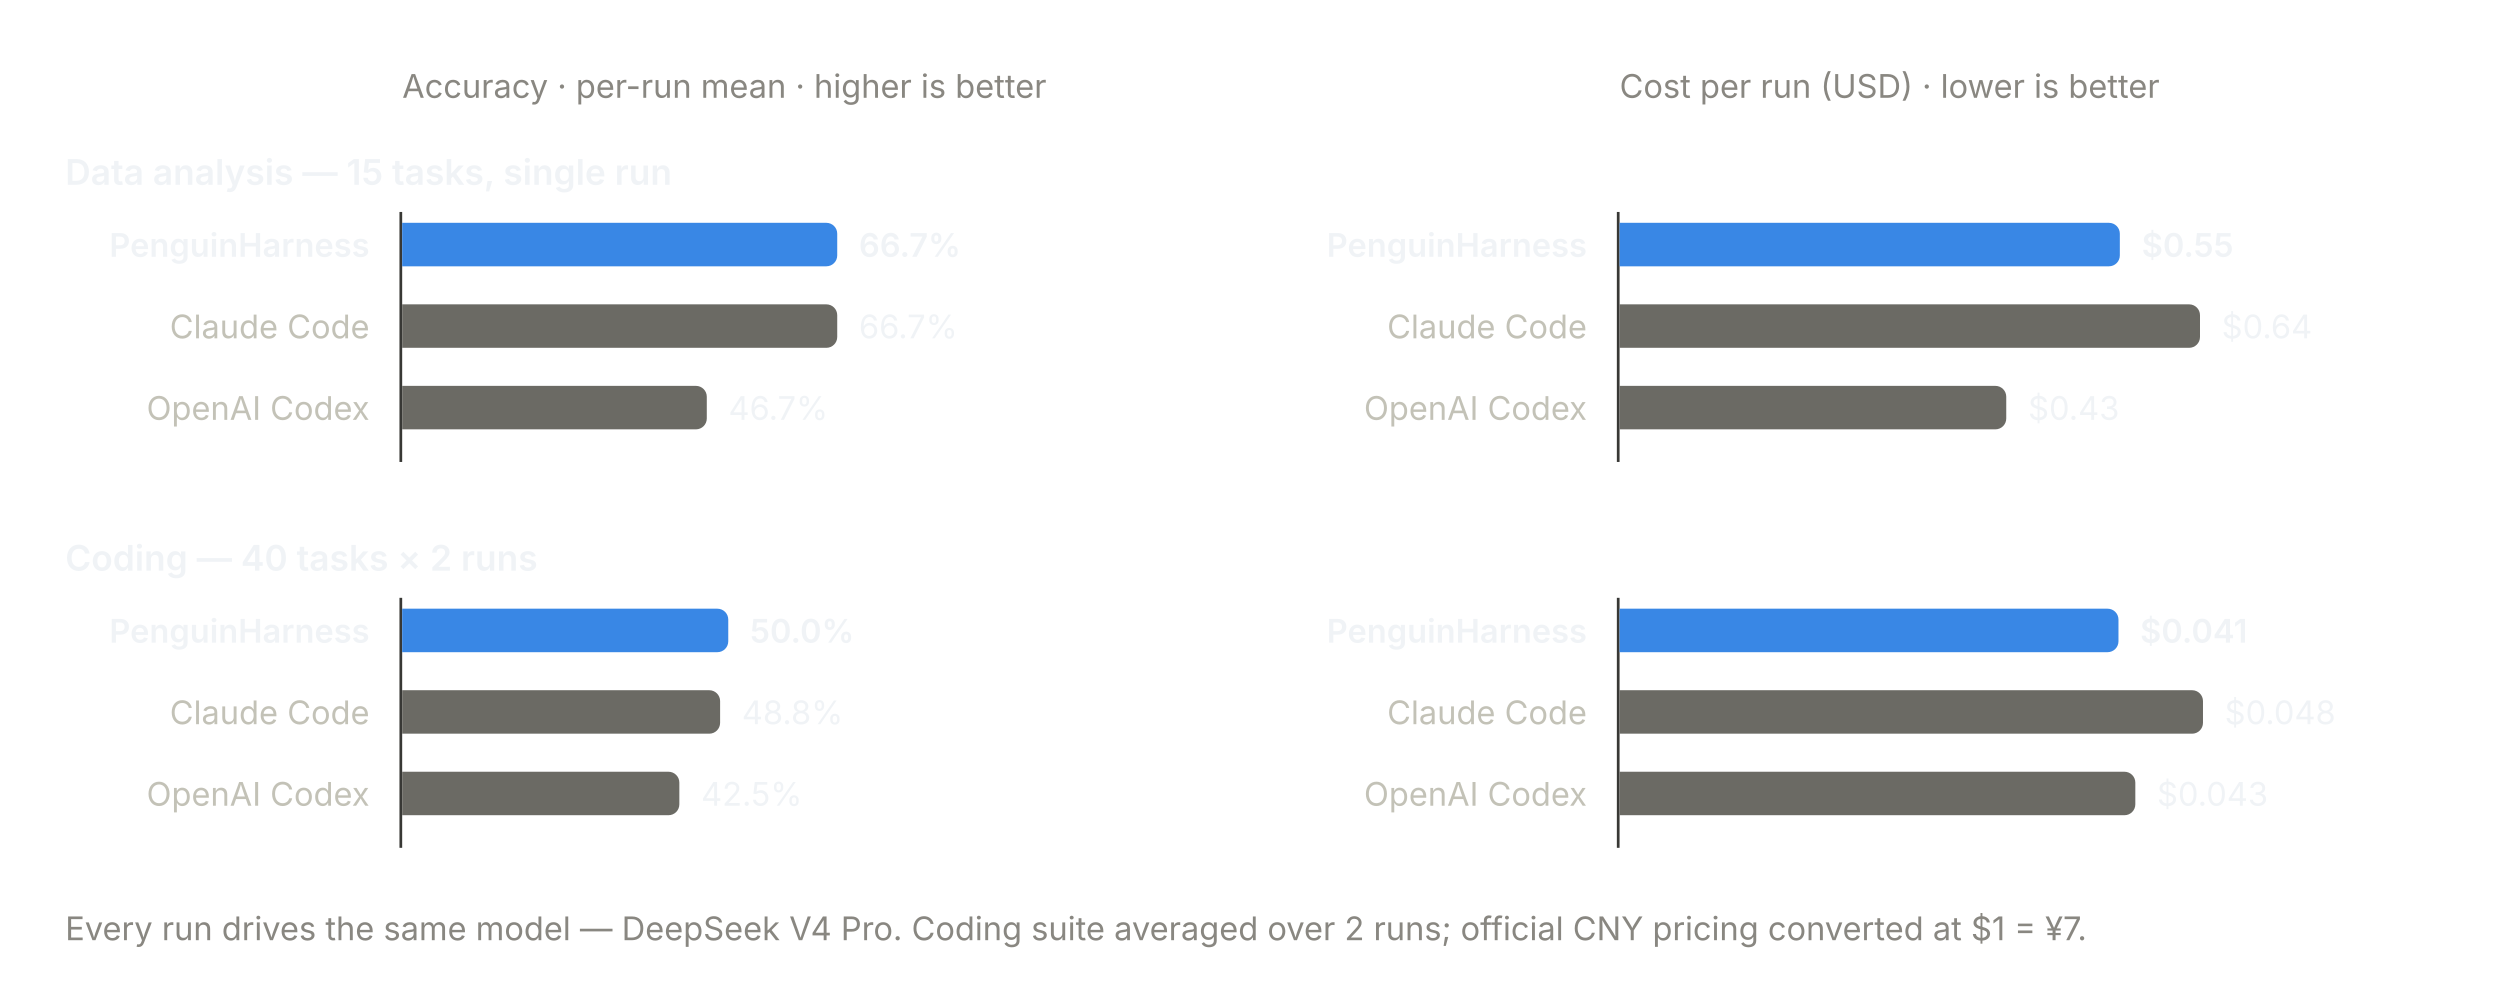
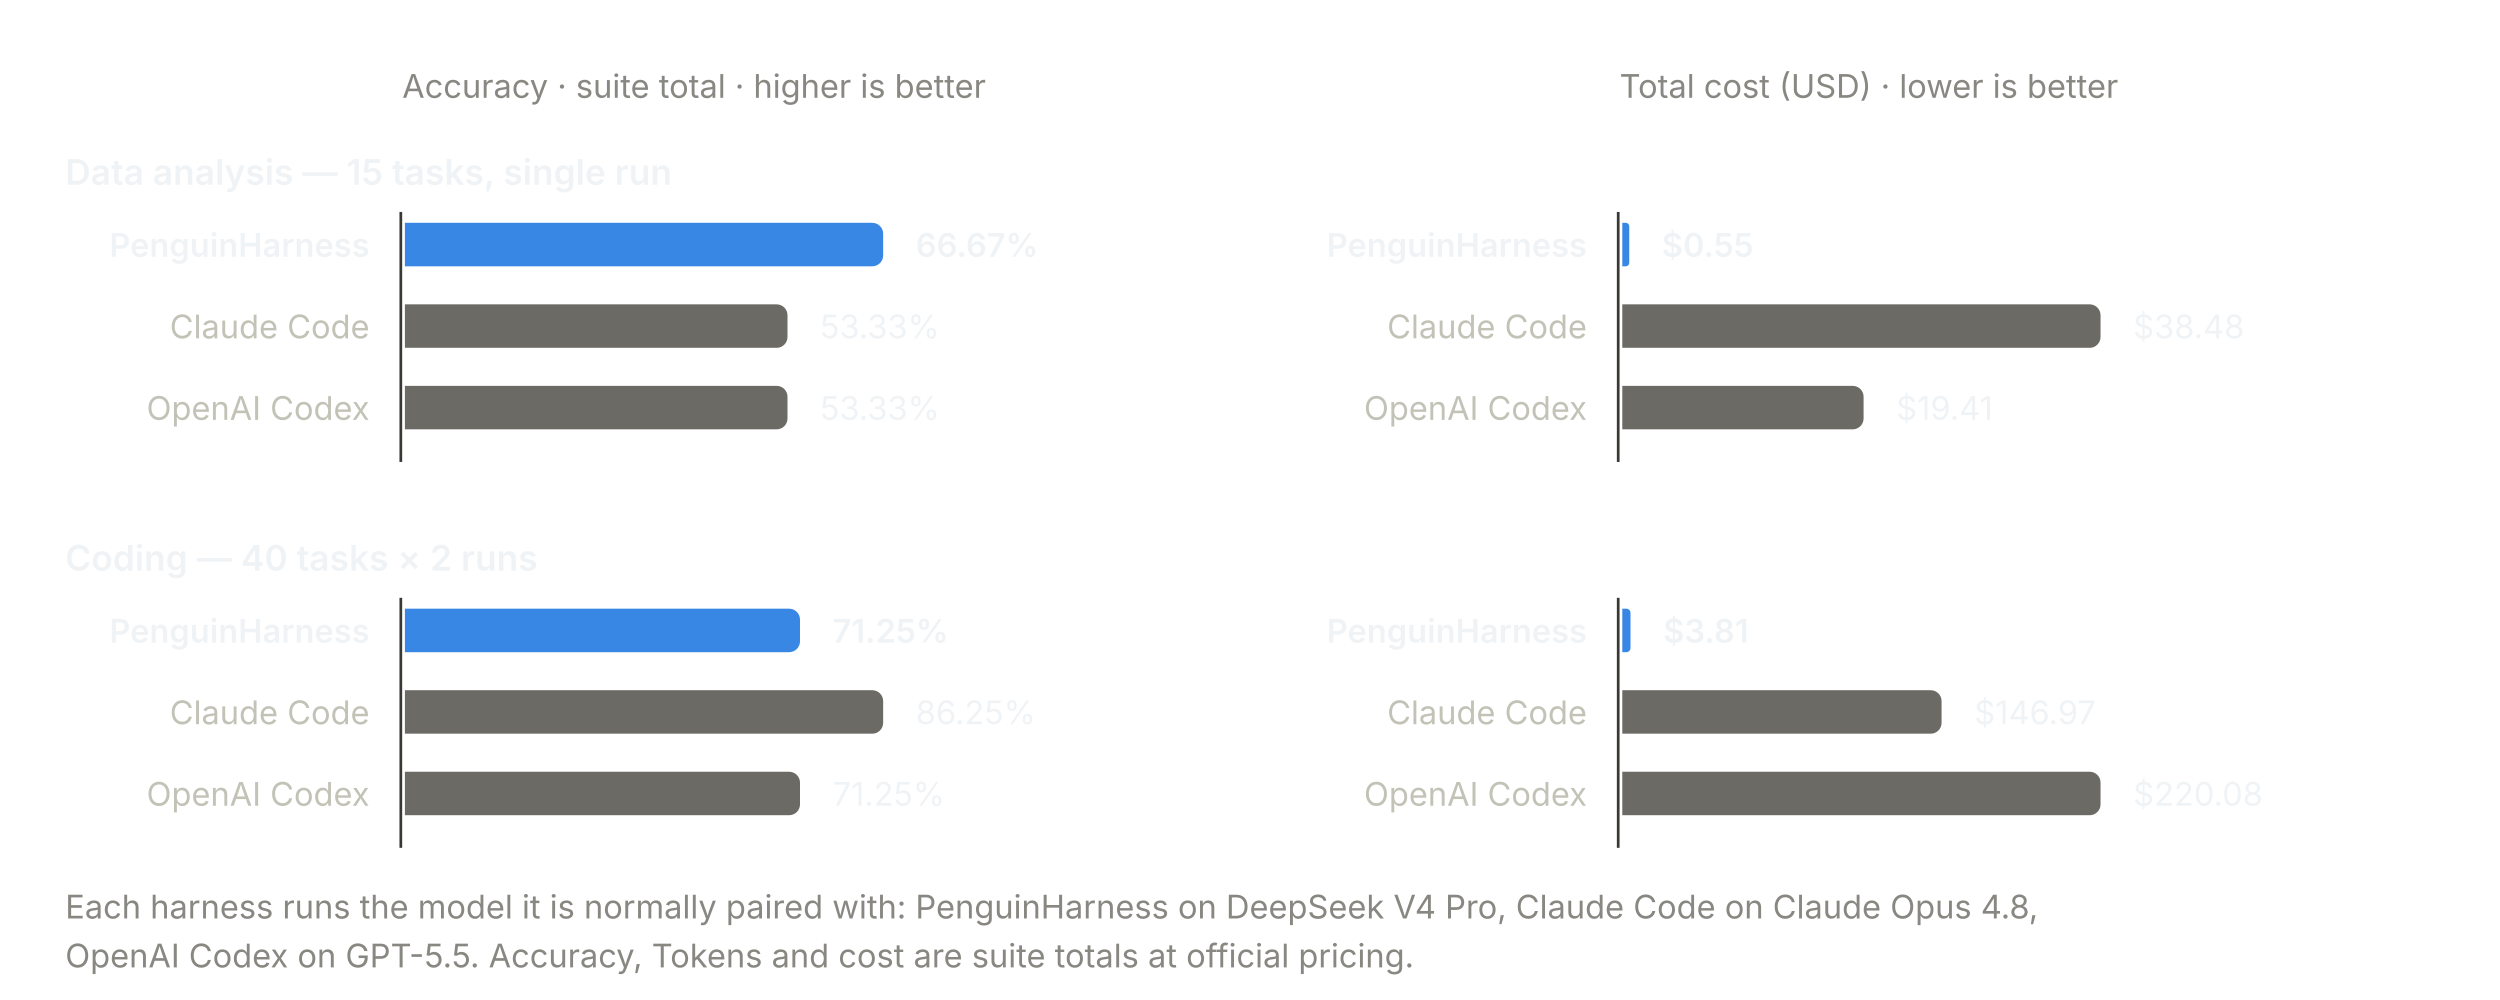
- <svg xmlns="http://www.w3.org/2000/svg" viewBox="0 0 920 368" width="920" height="368" role="img" aria-label="Benchmark: PenguinHarness vs Claude Code vs OpenAI Codex, accuracy and cost per run, all driven by DeepSeek V4 Pro">
-   <text x="148" y="36" font-size="12" font-weight="400" fill="#898781" text-anchor="start" font-family="system-ui, -apple-system, 'Segoe UI', sans-serif">Accuracy · per-run mean · higher is better</text>
-   <text x="596" y="36" font-size="12" font-weight="400" fill="#898781" text-anchor="start" font-family="system-ui, -apple-system, 'Segoe UI', sans-serif">Cost per run (USD) · lower is better</text>
+ <svg xmlns="http://www.w3.org/2000/svg" viewBox="0 0 920 368" width="920" height="368" role="img" aria-label="Benchmark: PenguinHarness vs Claude Code vs OpenAI Codex on two suites — comparable accuracy at a small fraction of the cost">
+   <text x="148" y="36" font-size="12" font-weight="400" fill="#898781" text-anchor="start" font-family="system-ui, -apple-system, 'Segoe UI', sans-serif">Accuracy · suite total · higher is better</text>
+   <text x="596" y="36" font-size="12" font-weight="400" fill="#898781" text-anchor="start" font-family="system-ui, -apple-system, 'Segoe UI', sans-serif">Total cost (USD) · lower is better</text>
  <text x="24" y="68" font-size="13" font-weight="600" fill="#f0f3f6" text-anchor="start" font-family="system-ui, -apple-system, 'Segoe UI', sans-serif">Data analysis — 15 tasks, single run</text>
  <rect x="147" y="78" width="1" height="92" fill="#383835" />
  <text x="136" y="94.5" font-size="12" font-weight="600" fill="#f0f3f6" text-anchor="end" font-family="system-ui, -apple-system, 'Segoe UI', sans-serif">PenguinHarness</text>
-   <path d="M148 82 h156.1 a4 4 0 0 1 4 4 v8 a4 4 0 0 1 -4 4 h-156.1 z" fill="#3987e5" />
-   <text x="316.08" y="94.5" font-size="12" font-weight="600" fill="#f0f3f6" text-anchor="start" font-family="system-ui, -apple-system, 'Segoe UI', sans-serif">66.7%</text>
+   <path d="M149 82 h172.0 a4 4 0 0 1 4 4 v8 a4 4 0 0 1 -4 4 h-172.0 z" fill="#3987e5" />
+   <text x="337" y="94.5" font-size="12" font-weight="600" fill="#f0f3f6" text-anchor="start" font-family="system-ui, -apple-system, 'Segoe UI', sans-serif">66.67%</text>
  <text x="136" y="124.5" font-size="12" font-weight="400" fill="#c3c2b7" text-anchor="end" font-family="system-ui, -apple-system, 'Segoe UI', sans-serif">Claude Code</text>
-   <path d="M148 112 h156.1 a4 4 0 0 1 4 4 v8 a4 4 0 0 1 -4 4 h-156.1 z" fill="#6b6a64" />
-   <text x="316.08" y="124.5" font-size="12" font-weight="400" fill="#f0f3f6" text-anchor="start" font-family="system-ui, -apple-system, 'Segoe UI', sans-serif">66.7%</text>
+   <path d="M149 112 h136.8 a4 4 0 0 1 4 4 v8 a4 4 0 0 1 -4 4 h-136.8 z" fill="#6b6a64" />
+   <text x="301.784" y="124.5" font-size="12" font-weight="400" fill="#f0f3f6" text-anchor="start" font-family="system-ui, -apple-system, 'Segoe UI', sans-serif">53.33%</text>
  <text x="136" y="154.5" font-size="12" font-weight="400" fill="#c3c2b7" text-anchor="end" font-family="system-ui, -apple-system, 'Segoe UI', sans-serif">OpenAI Codex</text>
-   <path d="M148 142 h108.1 a4 4 0 0 1 4 4 v8 a4 4 0 0 1 -4 4 h-108.1 z" fill="#6b6a64" />
-   <text x="268.08" y="154.5" font-size="12" font-weight="400" fill="#f0f3f6" text-anchor="start" font-family="system-ui, -apple-system, 'Segoe UI', sans-serif">46.7%</text>
+   <path d="M149 142 h136.8 a4 4 0 0 1 4 4 v8 a4 4 0 0 1 -4 4 h-136.8 z" fill="#6b6a64" />
+   <text x="301.784" y="154.5" font-size="12" font-weight="400" fill="#f0f3f6" text-anchor="start" font-family="system-ui, -apple-system, 'Segoe UI', sans-serif">53.33%</text>
  <rect x="595" y="78" width="1" height="92" fill="#383835" />
  <text x="584" y="94.5" font-size="12" font-weight="600" fill="#f0f3f6" text-anchor="end" font-family="system-ui, -apple-system, 'Segoe UI', sans-serif">PenguinHarness</text>
-   <path d="M596 82 h180.1 a4 4 0 0 1 4 4 v8 a4 4 0 0 1 -4 4 h-180.1 z" fill="#3987e5" />
-   <text x="788.135" y="94.5" font-size="12" font-weight="600" fill="#f0f3f6" text-anchor="start" font-family="system-ui, -apple-system, 'Segoe UI', sans-serif">$0.55</text>
+   <path d="M597 82 h1.3 a1.263 1.263 0 0 1 1.263 1.263 v13.473 a1.263 1.263 0 0 1 -1.263 1.263 h-1.3 z" fill="#3987e5" />
+   <text x="611.527" y="94.5" font-size="12" font-weight="600" fill="#f0f3f6" text-anchor="start" font-family="system-ui, -apple-system, 'Segoe UI', sans-serif">$0.55</text>
  <text x="584" y="124.5" font-size="12" font-weight="400" fill="#c3c2b7" text-anchor="end" font-family="system-ui, -apple-system, 'Segoe UI', sans-serif">Claude Code</text>
-   <path d="M596 112 h209.6 a4 4 0 0 1 4 4 v8 a4 4 0 0 1 -4 4 h-209.6 z" fill="#6b6a64" />
-   <text x="817.569" y="124.5" font-size="12" font-weight="400" fill="#f0f3f6" text-anchor="start" font-family="system-ui, -apple-system, 'Segoe UI', sans-serif">$0.64</text>
+   <path d="M597 112 h172.0 a4 4 0 0 1 4 4 v8 a4 4 0 0 1 -4 4 h-172.0 z" fill="#6b6a64" />
+   <text x="785" y="124.5" font-size="12" font-weight="400" fill="#f0f3f6" text-anchor="start" font-family="system-ui, -apple-system, 'Segoe UI', sans-serif">$38.48</text>
  <text x="584" y="154.5" font-size="12" font-weight="400" fill="#c3c2b7" text-anchor="end" font-family="system-ui, -apple-system, 'Segoe UI', sans-serif">OpenAI Codex</text>
-   <path d="M596 142 h138.3 a4 4 0 0 1 4 4 v8 a4 4 0 0 1 -4 4 h-138.3 z" fill="#6b6a64" />
-   <text x="746.337" y="154.5" font-size="12" font-weight="400" fill="#f0f3f6" text-anchor="start" font-family="system-ui, -apple-system, 'Segoe UI', sans-serif">$0.43</text>
+   <path d="M597 142 h84.8 a4 4 0 0 1 4 4 v8 a4 4 0 0 1 -4 4 h-84.8 z" fill="#6b6a64" />
+   <text x="697.795" y="154.5" font-size="12" font-weight="400" fill="#f0f3f6" text-anchor="start" font-family="system-ui, -apple-system, 'Segoe UI', sans-serif">$19.41</text>
  <text x="24" y="210" font-size="13" font-weight="600" fill="#f0f3f6" text-anchor="start" font-family="system-ui, -apple-system, 'Segoe UI', sans-serif">Coding — 40 tasks × 2 runs</text>
  <rect x="147" y="220" width="1" height="92" fill="#383835" />
  <text x="136" y="236.5" font-size="12" font-weight="600" fill="#f0f3f6" text-anchor="end" font-family="system-ui, -apple-system, 'Segoe UI', sans-serif">PenguinHarness</text>
-   <path d="M148 224 h116.0 a4 4 0 0 1 4 4 v8 a4 4 0 0 1 -4 4 h-116.0 z" fill="#3987e5" />
-   <text x="276" y="236.5" font-size="12" font-weight="600" fill="#f0f3f6" text-anchor="start" font-family="system-ui, -apple-system, 'Segoe UI', sans-serif">50.0%</text>
+   <path d="M149 224 h141.4 a4 4 0 0 1 4 4 v8 a4 4 0 0 1 -4 4 h-141.4 z" fill="#3987e5" />
+   <text x="306.391" y="236.5" font-size="12" font-weight="600" fill="#f0f3f6" text-anchor="start" font-family="system-ui, -apple-system, 'Segoe UI', sans-serif">71.25%</text>
  <text x="136" y="266.5" font-size="12" font-weight="400" fill="#c3c2b7" text-anchor="end" font-family="system-ui, -apple-system, 'Segoe UI', sans-serif">Claude Code</text>
-   <path d="M148 254 h113.0 a4 4 0 0 1 4 4 v8 a4 4 0 0 1 -4 4 h-113.0 z" fill="#6b6a64" />
-   <text x="273" y="266.5" font-size="12" font-weight="400" fill="#f0f3f6" text-anchor="start" font-family="system-ui, -apple-system, 'Segoe UI', sans-serif">48.8%</text>
+   <path d="M149 254 h172.0 a4 4 0 0 1 4 4 v8 a4 4 0 0 1 -4 4 h-172.0 z" fill="#6b6a64" />
+   <text x="337" y="266.5" font-size="12" font-weight="400" fill="#f0f3f6" text-anchor="start" font-family="system-ui, -apple-system, 'Segoe UI', sans-serif">86.25%</text>
  <text x="136" y="296.5" font-size="12" font-weight="400" fill="#c3c2b7" text-anchor="end" font-family="system-ui, -apple-system, 'Segoe UI', sans-serif">OpenAI Codex</text>
-   <path d="M148 284 h98.0 a4 4 0 0 1 4 4 v8 a4 4 0 0 1 -4 4 h-98.0 z" fill="#6b6a64" />
-   <text x="258" y="296.5" font-size="12" font-weight="400" fill="#f0f3f6" text-anchor="start" font-family="system-ui, -apple-system, 'Segoe UI', sans-serif">42.5%</text>
+   <path d="M149 284 h141.4 a4 4 0 0 1 4 4 v8 a4 4 0 0 1 -4 4 h-141.4 z" fill="#6b6a64" />
+   <text x="306.391" y="296.5" font-size="12" font-weight="400" fill="#f0f3f6" text-anchor="start" font-family="system-ui, -apple-system, 'Segoe UI', sans-serif">71.25%</text>
  <rect x="595" y="220" width="1" height="92" fill="#383835" />
  <text x="584" y="236.5" font-size="12" font-weight="600" fill="#f0f3f6" text-anchor="end" font-family="system-ui, -apple-system, 'Segoe UI', sans-serif">PenguinHarness</text>
-   <path d="M596 224 h179.6 a4 4 0 0 1 4 4 v8 a4 4 0 0 1 -4 4 h-179.6 z" fill="#3987e5" />
-   <text x="787.556" y="236.5" font-size="12" font-weight="600" fill="#f0f3f6" text-anchor="start" font-family="system-ui, -apple-system, 'Segoe UI', sans-serif">$0.041</text>
+   <path d="M597 224 h1.5 a1.524 1.524 0 0 1 1.524 1.524 v12.952 a1.524 1.524 0 0 1 -1.524 1.524 h-1.5 z" fill="#3987e5" />
+   <text x="612.048" y="236.5" font-size="12" font-weight="600" fill="#f0f3f6" text-anchor="start" font-family="system-ui, -apple-system, 'Segoe UI', sans-serif">$3.81</text>
  <text x="584" y="266.5" font-size="12" font-weight="400" fill="#c3c2b7" text-anchor="end" font-family="system-ui, -apple-system, 'Segoe UI', sans-serif">Claude Code</text>
-   <path d="M596 254 h210.7 a4 4 0 0 1 4 4 v8 a4 4 0 0 1 -4 4 h-210.7 z" fill="#6b6a64" />
-   <text x="818.667" y="266.5" font-size="12" font-weight="400" fill="#f0f3f6" text-anchor="start" font-family="system-ui, -apple-system, 'Segoe UI', sans-serif">$0.048</text>
+   <path d="M597 254 h113.5 a4 4 0 0 1 4 4 v8 a4 4 0 0 1 -4 4 h-113.5 z" fill="#6b6a64" />
+   <text x="726.533" y="266.5" font-size="12" font-weight="400" fill="#f0f3f6" text-anchor="start" font-family="system-ui, -apple-system, 'Segoe UI', sans-serif">$146.97</text>
  <text x="584" y="296.5" font-size="12" font-weight="400" fill="#c3c2b7" text-anchor="end" font-family="system-ui, -apple-system, 'Segoe UI', sans-serif">OpenAI Codex</text>
-   <path d="M596 284 h185.8 a4 4 0 0 1 4 4 v8 a4 4 0 0 1 -4 4 h-185.8 z" fill="#6b6a64" />
-   <text x="793.778" y="296.5" font-size="12" font-weight="400" fill="#f0f3f6" text-anchor="start" font-family="system-ui, -apple-system, 'Segoe UI', sans-serif">$0.043</text>
-   <text x="24" y="346" font-size="12" font-weight="400" fill="#898781" text-anchor="start" font-family="system-ui, -apple-system, 'Segoe UI', sans-serif">Every run drives the same model — DeepSeek V4 Pro. Coding suite averaged over 2 runs; official CNY pricing converted at $1 = ¥7.</text>
+   <path d="M597 284 h172.0 a4 4 0 0 1 4 4 v8 a4 4 0 0 1 -4 4 h-172.0 z" fill="#6b6a64" />
+   <text x="785" y="296.5" font-size="12" font-weight="400" fill="#f0f3f6" text-anchor="start" font-family="system-ui, -apple-system, 'Segoe UI', sans-serif">$220.08</text>
+   <text x="24" y="338" font-size="12" font-weight="400" fill="#898781" text-anchor="start" font-family="system-ui, -apple-system, 'Segoe UI', sans-serif">Each harness runs the model it is normally paired with: PenguinHarness on DeepSeek V4 Pro, Claude Code on Claude Opus 4.8,</text>
+   <text x="24" y="356" font-size="12" font-weight="400" fill="#898781" text-anchor="start" font-family="system-ui, -apple-system, 'Segoe UI', sans-serif">OpenAI Codex on GPT-5.5. Accuracy, Tokens and cost are suite totals at official pricing.</text>
</svg>
